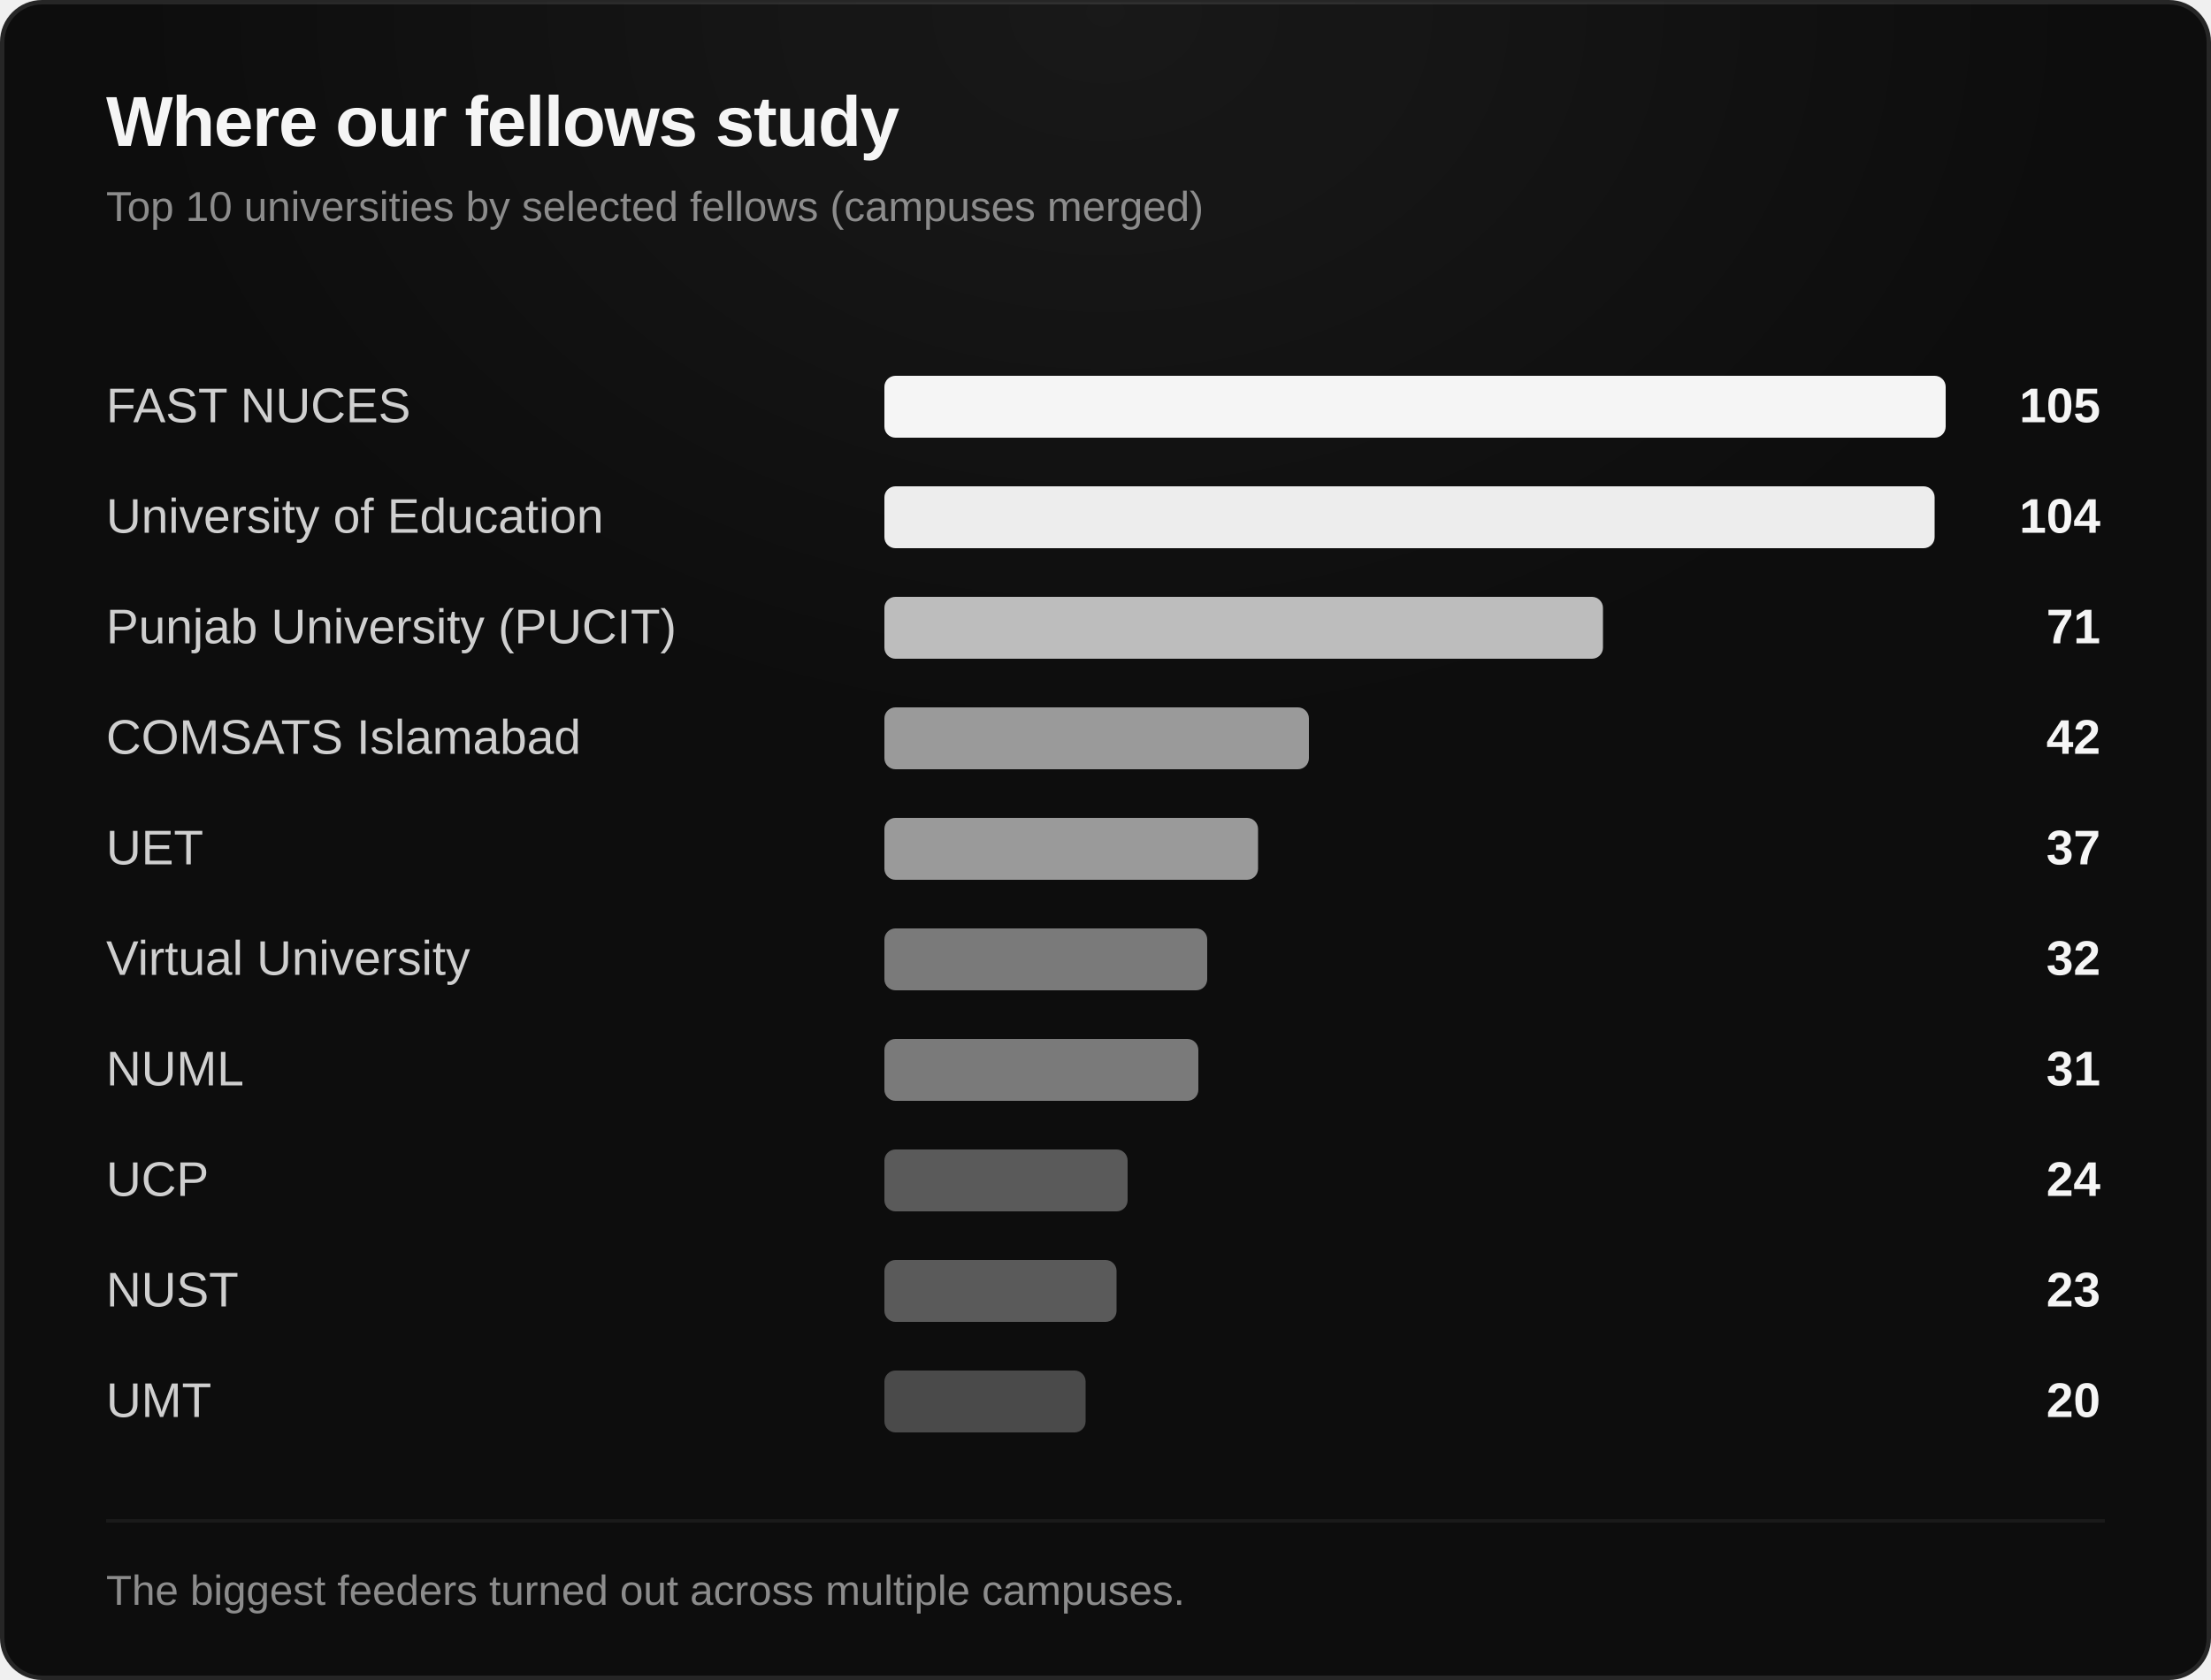
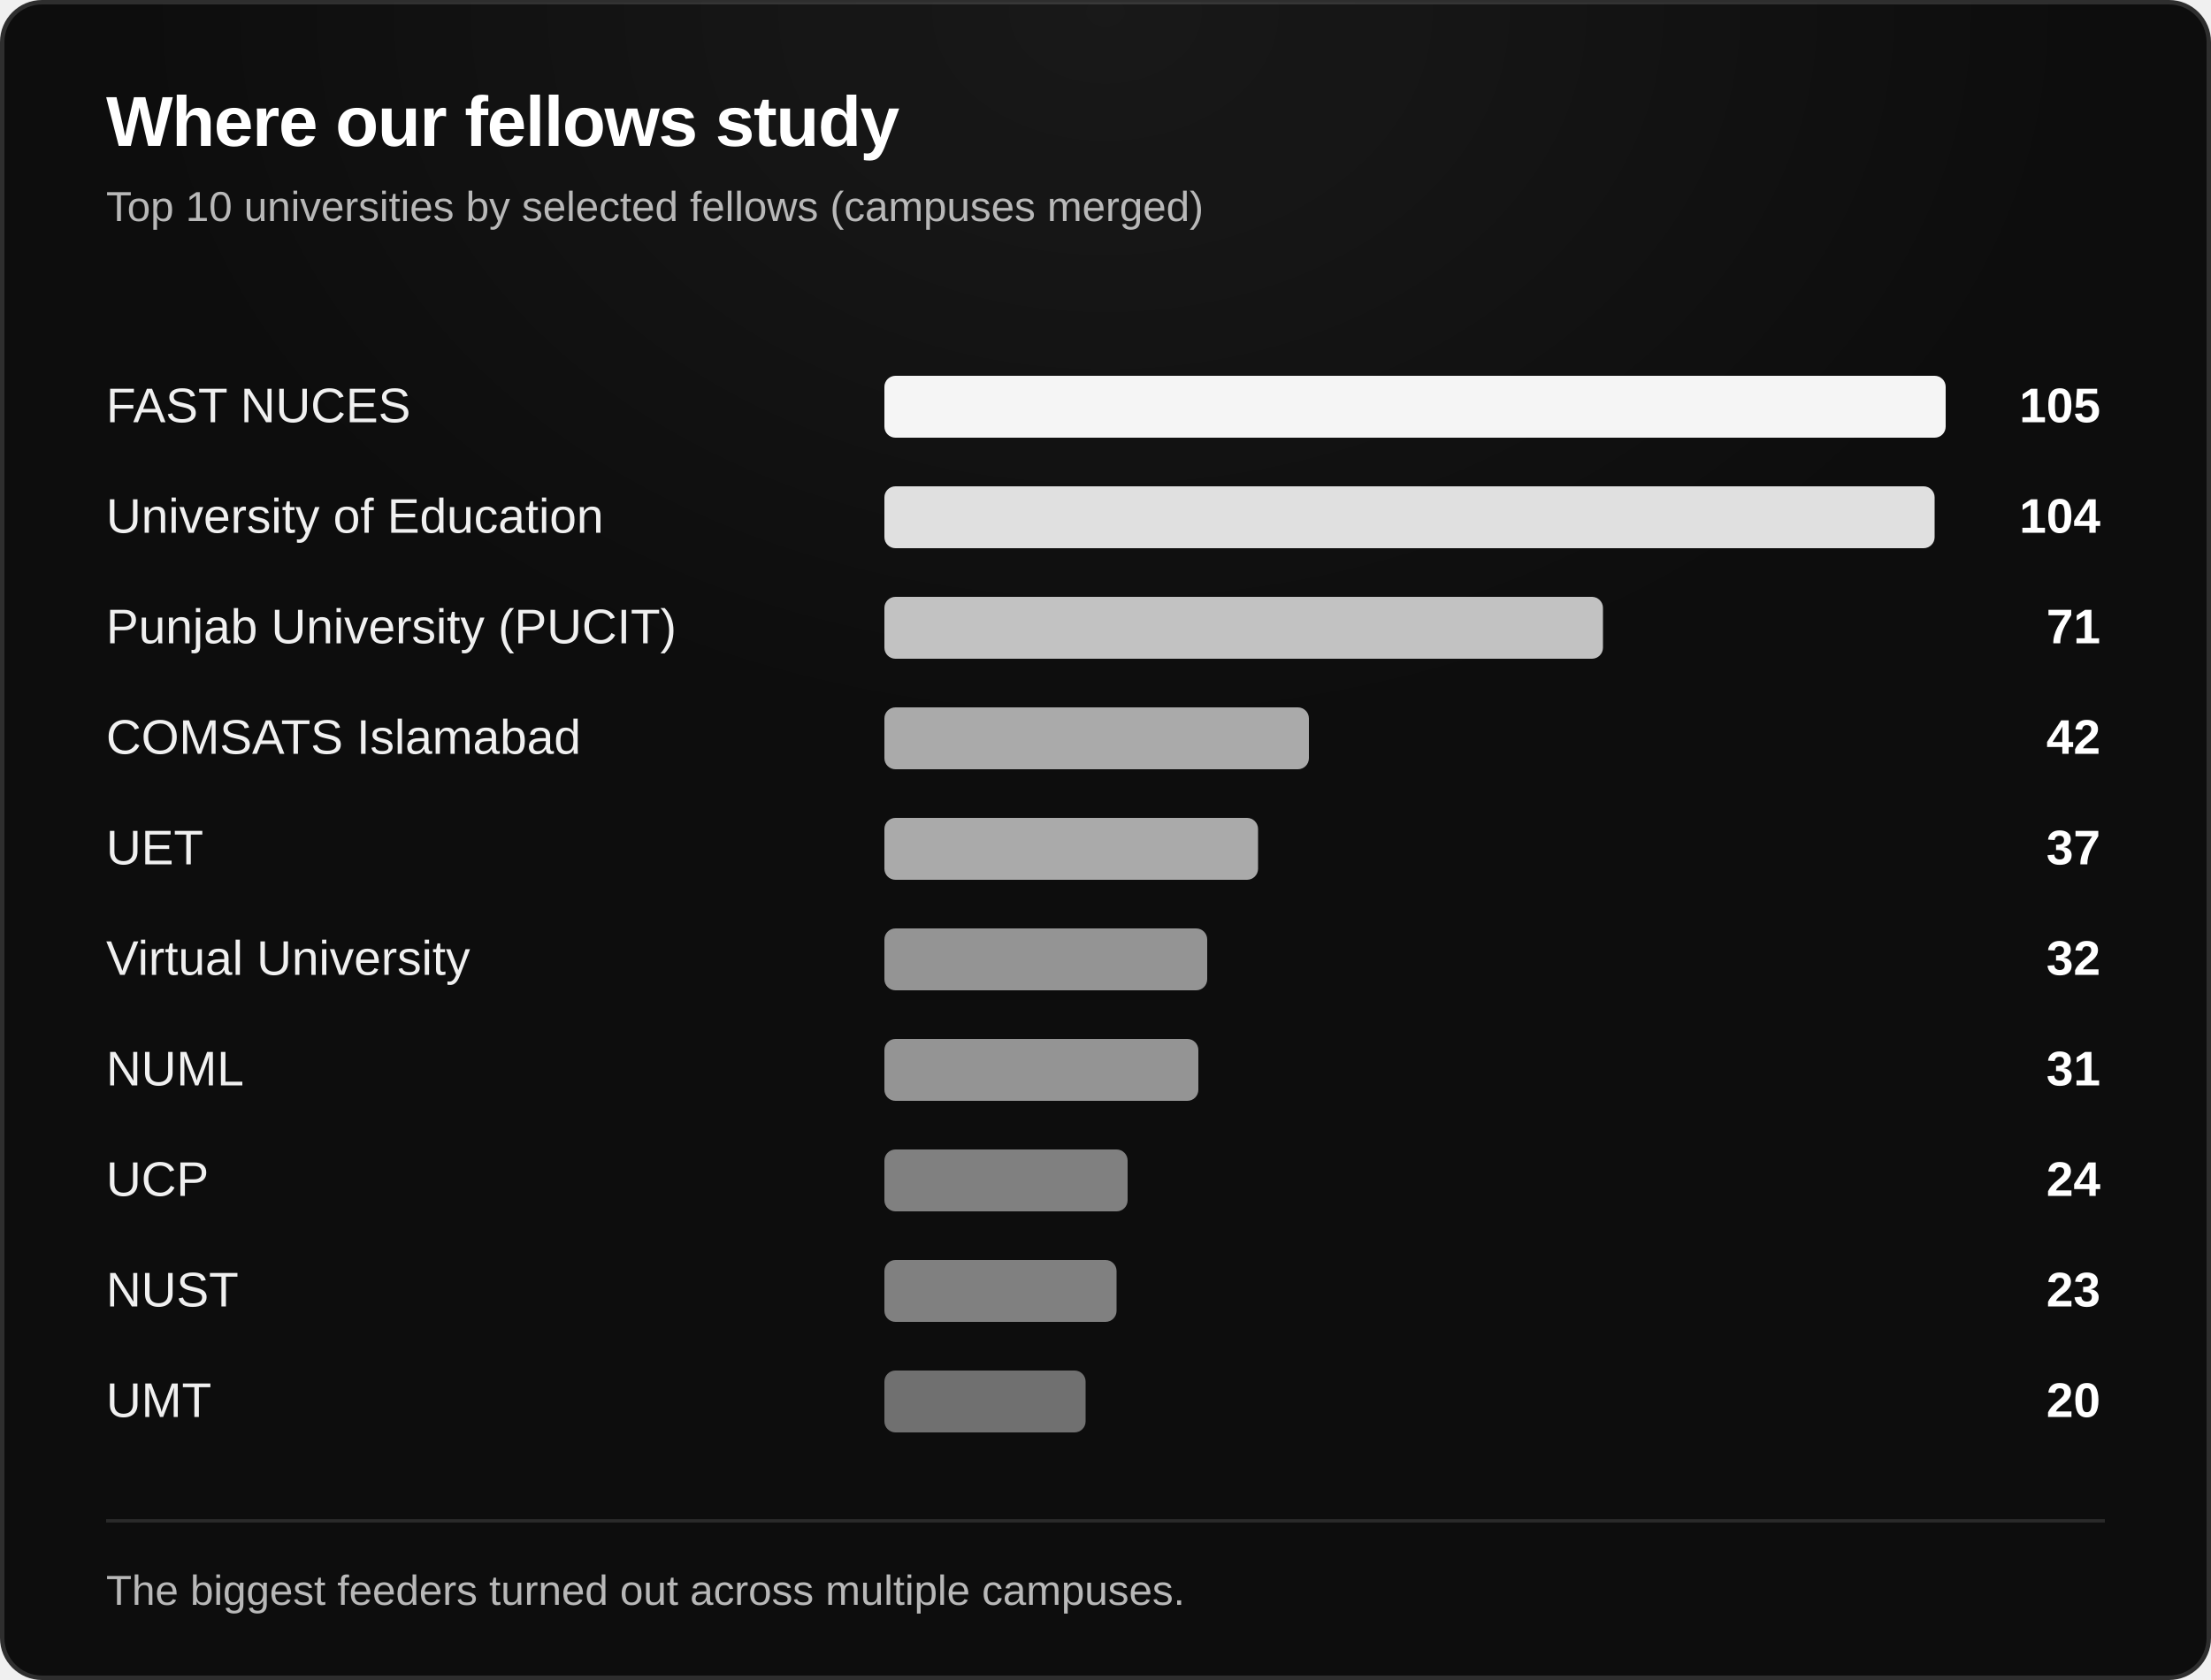
<svg xmlns="http://www.w3.org/2000/svg" width="1000" height="760" viewBox="0 0 1000 760" fill="none" role="img" aria-label="Top universities by selected fellows">
  <defs>
    <radialGradient id="glowU" cx="50%" cy="0%" r="80%">
      <stop offset="0%" stop-color="#FFFFFF" stop-opacity="0.05" />
      <stop offset="55%" stop-color="#FFFFFF" stop-opacity="0" />
    </radialGradient>
  </defs>
-   <rect x="1" y="1" width="998" height="758" rx="18" fill="#0D0D0D" stroke="#262626" stroke-width="2" />
+   <rect x="1" y="1" width="998" height="758" rx="18" fill="#0D0D0D" stroke="#2E2E2E" stroke-width="2" />
  <rect x="1" y="1" width="998" height="758" rx="18" fill="url(#glowU)" />
-   <text x="48" y="66" font-family="'Helvetica Neue', Arial, sans-serif" font-size="32" font-weight="800" letter-spacing="-0.5" fill="#F5F5F5">Where our fellows study</text>
-   <text x="48" y="100" font-family="'Helvetica Neue', Arial, sans-serif" font-size="19" fill="#8C8C8C">Top 10 universities by selected fellows (campuses merged)</text>
-   <g font-family="'Helvetica Neue', Arial, sans-serif" font-size="22" fill="#CFCFCF" font-weight="500">
+   <text x="48" y="66" font-family="'Helvetica Neue', Arial, sans-serif" font-size="32" font-weight="800" letter-spacing="-0.5" fill="#FFFFFF">Where our fellows study</text>
+   <text x="48" y="100" font-family="'Helvetica Neue', Arial, sans-serif" font-size="19" fill="#B8B8B8">Top 10 universities by selected fellows (campuses merged)</text>
+   <g font-family="'Helvetica Neue', Arial, sans-serif" font-size="22" fill="#F0F0F0" font-weight="500">
    <text x="48" y="191">FAST NUCES</text>
    <rect x="400" y="170" width="480" height="28" rx="5" fill="#F5F5F5" />
-     <text x="950" y="191" text-anchor="end" fill="#F5F5F5" font-weight="800">105</text>
+     <text x="950" y="191" text-anchor="end" fill="#FFFFFF" font-weight="800">105</text>
    <text x="48" y="241">University of Education</text>
-     <rect x="400" y="220" width="475" height="28" rx="5" fill="#EDEDED" />
-     <text x="950" y="241" text-anchor="end" fill="#F5F5F5" font-weight="800">104</text>
+     <rect x="400" y="220" width="475" height="28" rx="5" fill="#E0E0E0" />
+     <text x="950" y="241" text-anchor="end" fill="#FFFFFF" font-weight="800">104</text>
    <text x="48" y="291">Punjab University (PUCIT)</text>
-     <rect x="400" y="270" width="325" height="28" rx="5" fill="#BDBDBD" />
-     <text x="950" y="291" text-anchor="end" fill="#F5F5F5" font-weight="800">71</text>
+     <rect x="400" y="270" width="325" height="28" rx="5" fill="#C2C2C2" />
+     <text x="950" y="291" text-anchor="end" fill="#FFFFFF" font-weight="800">71</text>
    <text x="48" y="341">COMSATS Islamabad</text>
-     <rect x="400" y="320" width="192" height="28" rx="5" fill="#9A9A9A" />
-     <text x="950" y="341" text-anchor="end" fill="#F5F5F5" font-weight="800">42</text>
+     <rect x="400" y="320" width="192" height="28" rx="5" fill="#AAAAAA" />
+     <text x="950" y="341" text-anchor="end" fill="#FFFFFF" font-weight="800">42</text>
    <text x="48" y="391">UET</text>
-     <rect x="400" y="370" width="169" height="28" rx="5" fill="#9A9A9A" />
-     <text x="950" y="391" text-anchor="end" fill="#F5F5F5" font-weight="800">37</text>
+     <rect x="400" y="370" width="169" height="28" rx="5" fill="#AAAAAA" />
+     <text x="950" y="391" text-anchor="end" fill="#FFFFFF" font-weight="800">37</text>
    <text x="48" y="441">Virtual University</text>
-     <rect x="400" y="420" width="146" height="28" rx="5" fill="#7A7A7A" />
-     <text x="950" y="441" text-anchor="end" fill="#F5F5F5" font-weight="800">32</text>
+     <rect x="400" y="420" width="146" height="28" rx="5" fill="#949494" />
+     <text x="950" y="441" text-anchor="end" fill="#FFFFFF" font-weight="800">32</text>
    <text x="48" y="491">NUML</text>
-     <rect x="400" y="470" width="142" height="28" rx="5" fill="#7A7A7A" />
-     <text x="950" y="491" text-anchor="end" fill="#F5F5F5" font-weight="800">31</text>
+     <rect x="400" y="470" width="142" height="28" rx="5" fill="#949494" />
+     <text x="950" y="491" text-anchor="end" fill="#FFFFFF" font-weight="800">31</text>
    <text x="48" y="541">UCP</text>
-     <rect x="400" y="520" width="110" height="28" rx="5" fill="#5A5A5A" />
-     <text x="950" y="541" text-anchor="end" fill="#F5F5F5" font-weight="800">24</text>
+     <rect x="400" y="520" width="110" height="28" rx="5" fill="#808080" />
+     <text x="950" y="541" text-anchor="end" fill="#FFFFFF" font-weight="800">24</text>
    <text x="48" y="591">NUST</text>
-     <rect x="400" y="570" width="105" height="28" rx="5" fill="#5A5A5A" />
-     <text x="950" y="591" text-anchor="end" fill="#F5F5F5" font-weight="800">23</text>
+     <rect x="400" y="570" width="105" height="28" rx="5" fill="#808080" />
+     <text x="950" y="591" text-anchor="end" fill="#FFFFFF" font-weight="800">23</text>
    <text x="48" y="641">UMT</text>
-     <rect x="400" y="620" width="91" height="28" rx="5" fill="#4A4A4A" />
-     <text x="950" y="641" text-anchor="end" fill="#F5F5F5" font-weight="800">20</text>
+     <rect x="400" y="620" width="91" height="28" rx="5" fill="#707070" />
+     <text x="950" y="641" text-anchor="end" fill="#FFFFFF" font-weight="800">20</text>
  </g>
-   <line x1="48" y1="688" x2="952" y2="688" stroke="#1A1A1A" stroke-width="1.5" />
-   <text x="48" y="726" font-family="'Helvetica Neue', Arial, sans-serif" font-size="19" fill="#8C8C8C">The biggest feeders turned out across multiple campuses.</text>
+   <line x1="48" y1="688" x2="952" y2="688" stroke="#2A2A2A" stroke-width="1.5" />
+   <text x="48" y="726" font-family="'Helvetica Neue', Arial, sans-serif" font-size="19" fill="#B8B8B8">The biggest feeders turned out across multiple campuses.</text>
</svg>
